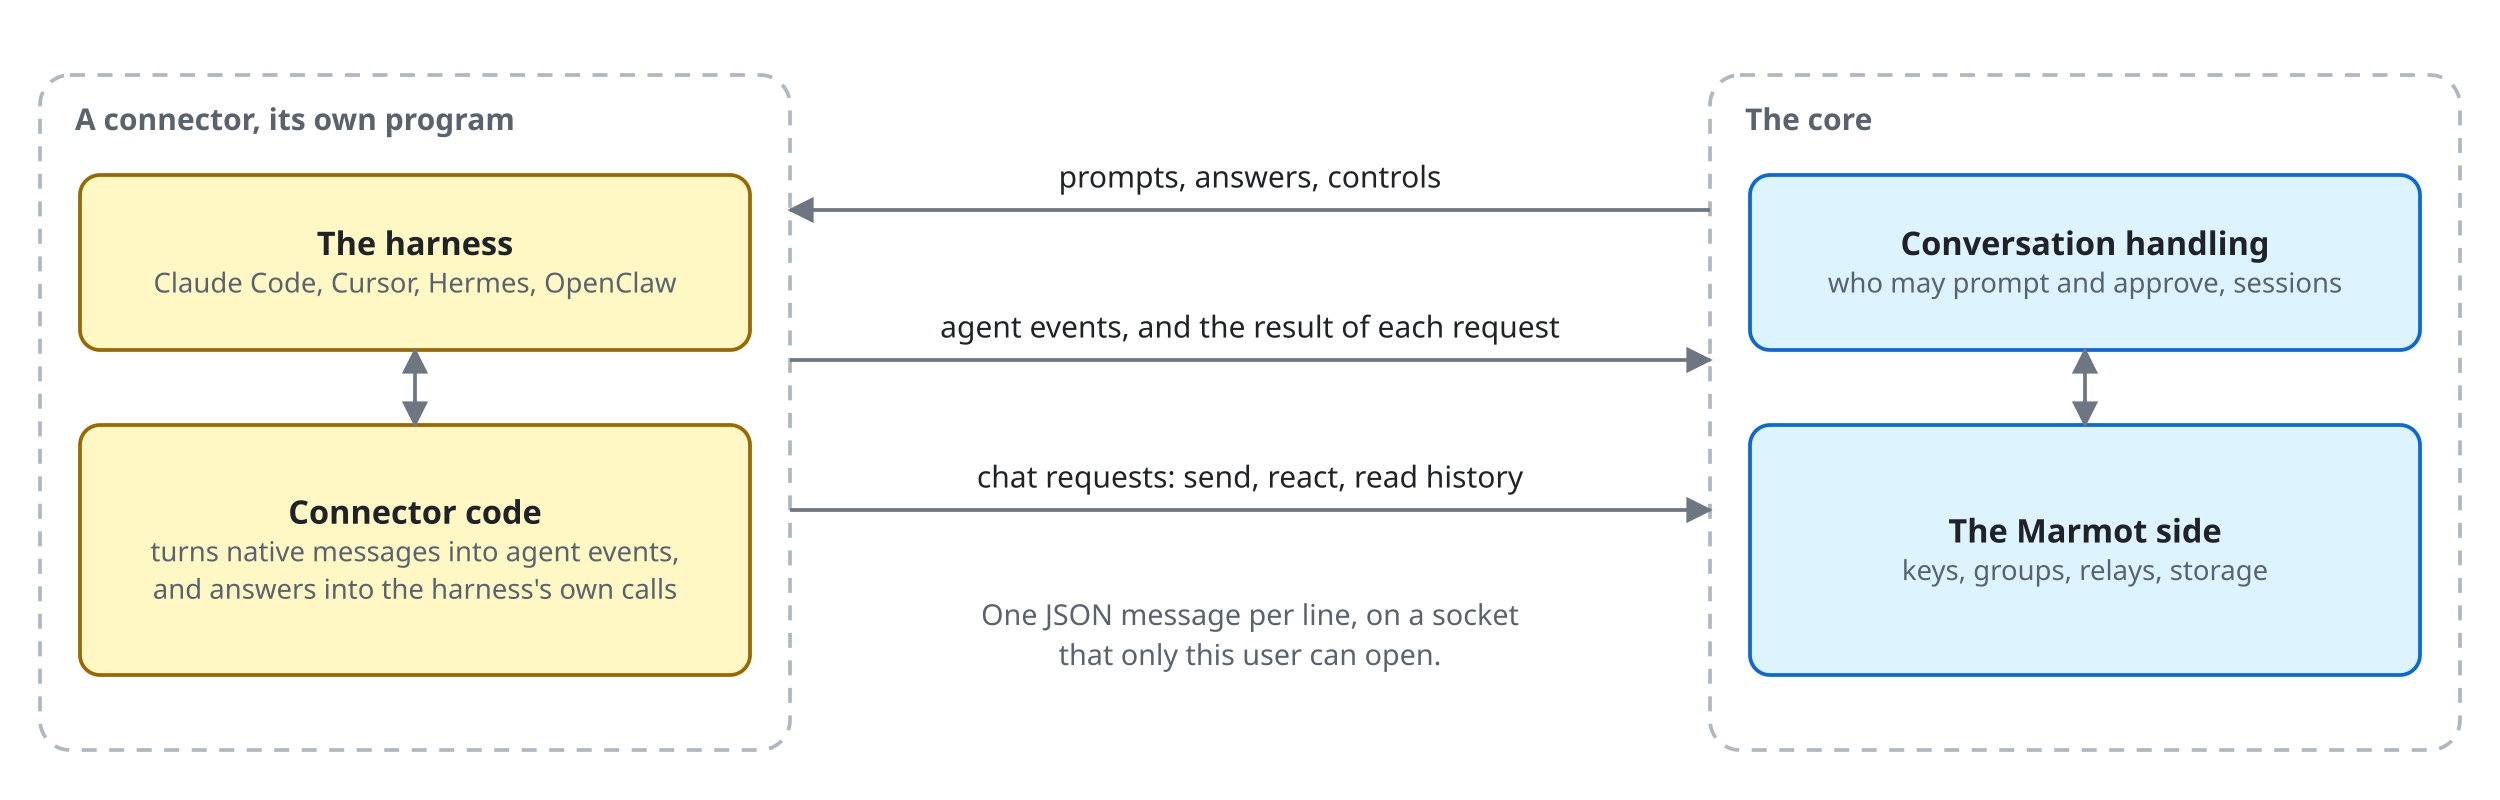
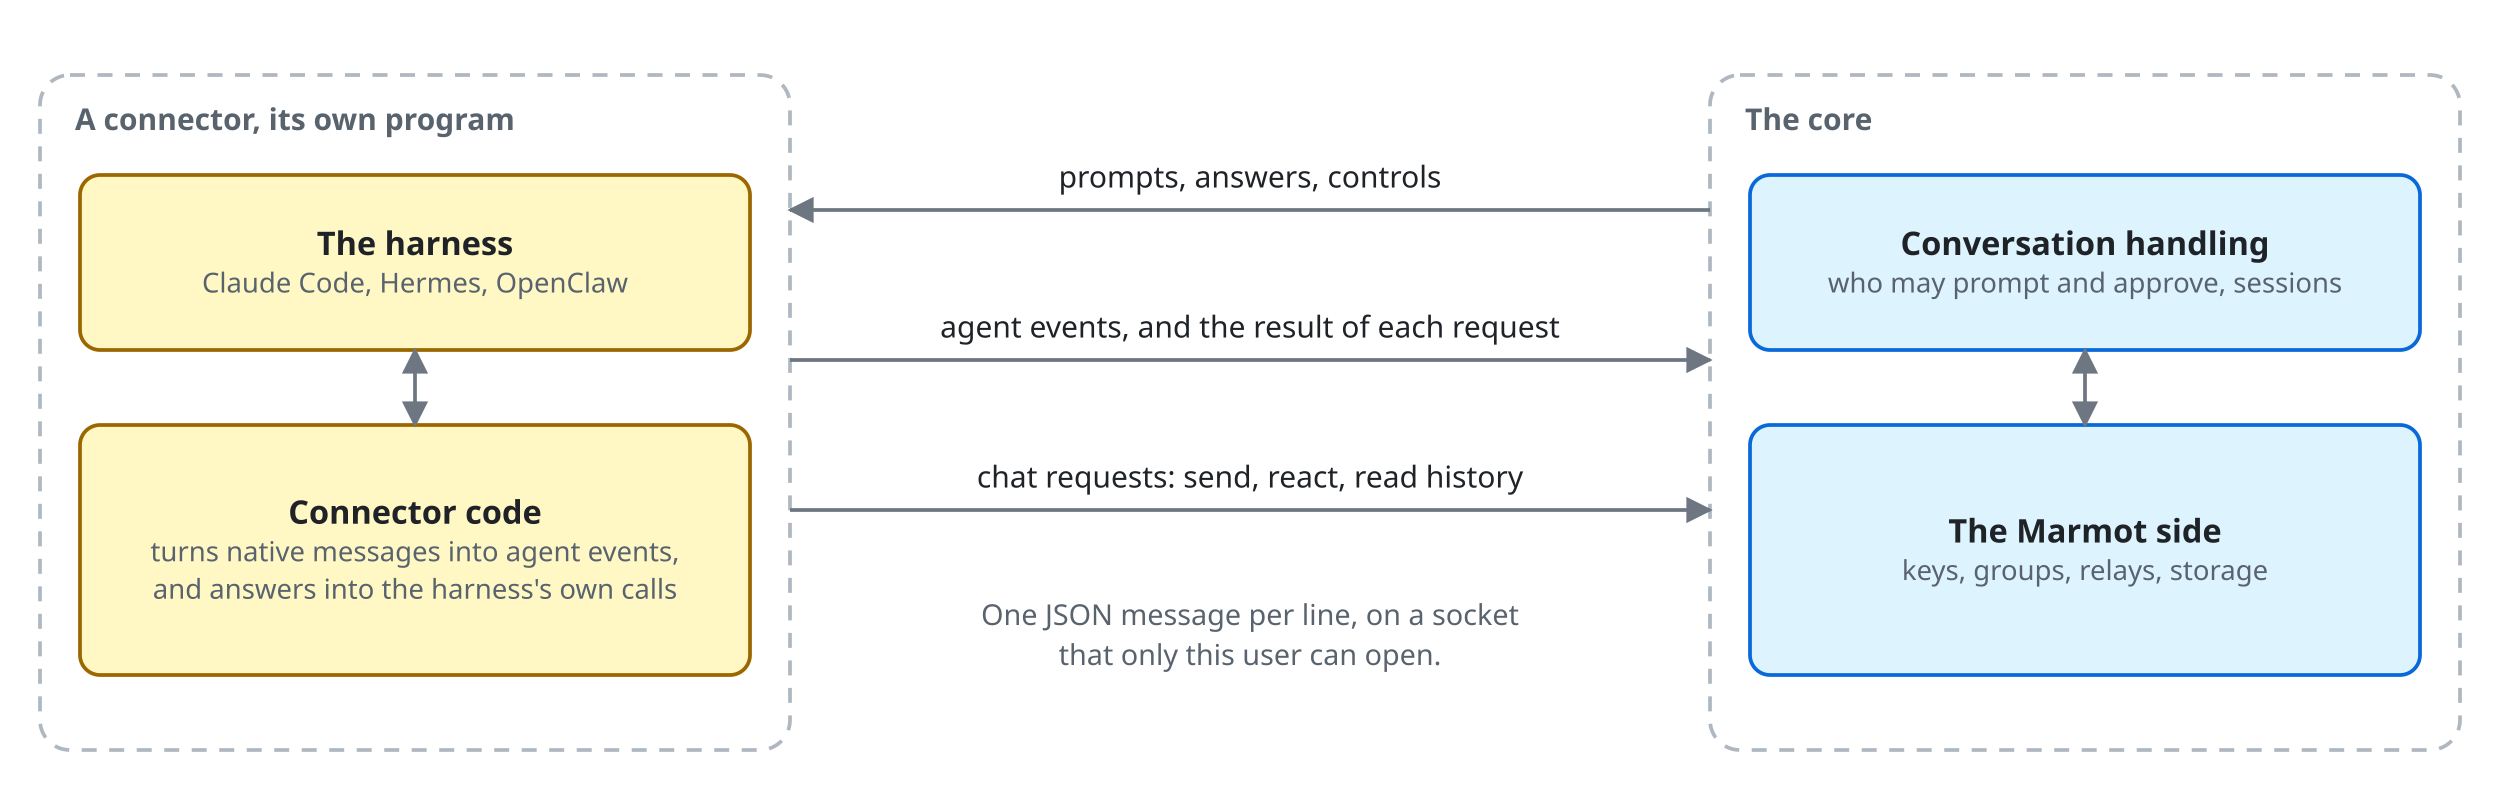
<svg xmlns="http://www.w3.org/2000/svg" viewBox="0 0 1000 320" width="1000" height="320" role="img" aria-label="A connector and the core exchange messages over a local socket. The core sends prompts, answers and controls. The connector sends agent events and, for agents that act in the chat, chat requests. Keys, relays and group state stay in the core.">
  <defs>
    <marker id="arrow" viewBox="0 0 10 10" refX="9" refY="5" markerWidth="7" markerHeight="7" orient="auto-start-reverse">
      <path d="M0,0 L10,5 L0,10 z" fill="#6e7781" />
    </marker>
  </defs>
  <rect width="1000" height="320" fill="#ffffff" />
  <rect x="16" y="30" width="300" height="270" rx="12" fill="none" stroke="#afb8c1" stroke-width="1.5" stroke-dasharray="6 5" />
  <text x="30" y="52" font-family="-apple-system, BlinkMacSystemFont, 'Segoe UI', 'Noto Sans', Helvetica, Arial, sans-serif" font-size="12" font-weight="600" fill="#59636e" text-anchor="start">A connector, its own program</text>
  <rect x="32" y="70" width="268" height="70" rx="8" fill="#fff8c5" stroke="#9a6700" stroke-width="1.5" />
  <text x="166.0" y="102.0" font-family="-apple-system, BlinkMacSystemFont, 'Segoe UI', 'Noto Sans', Helvetica, Arial, sans-serif" font-size="13" font-weight="600" fill="#1f2328" text-anchor="middle">The harness</text>
-   <text x="166.0" y="117.0" font-family="-apple-system, BlinkMacSystemFont, 'Segoe UI', 'Noto Sans', Helvetica, Arial, sans-serif" font-size="11" font-weight="400" fill="#59636e" text-anchor="middle">Claude Code, Cursor, Hermes, OpenClaw</text>
+   <text x="166.0" y="117.0" font-family="-apple-system, BlinkMacSystemFont, 'Segoe UI', 'Noto Sans', Helvetica, Arial, sans-serif" font-size="11" font-weight="400" fill="#59636e" text-anchor="middle">Claude Code, Hermes, OpenClaw</text>
  <rect x="32" y="170" width="268" height="100" rx="8" fill="#fff8c5" stroke="#9a6700" stroke-width="1.5" />
  <text x="166.0" y="209.5" font-family="-apple-system, BlinkMacSystemFont, 'Segoe UI', 'Noto Sans', Helvetica, Arial, sans-serif" font-size="13" font-weight="600" fill="#1f2328" text-anchor="middle">Connector code</text>
  <text x="166.0" y="224.5" font-family="-apple-system, BlinkMacSystemFont, 'Segoe UI', 'Noto Sans', Helvetica, Arial, sans-serif" font-size="11" font-weight="400" fill="#59636e" text-anchor="middle">turns native messages into agent events,</text>
  <text x="166.0" y="239.5" font-family="-apple-system, BlinkMacSystemFont, 'Segoe UI', 'Noto Sans', Helvetica, Arial, sans-serif" font-size="11" font-weight="400" fill="#59636e" text-anchor="middle">and answers into the harness's own calls</text>
  <polyline points="166,140 166,170" fill="none" stroke="#6e7781" stroke-width="1.5" marker-end="url(#arrow)" marker-start="url(#arrow)" />
  <rect x="684" y="30" width="300" height="270" rx="12" fill="none" stroke="#afb8c1" stroke-width="1.5" stroke-dasharray="6 5" />
  <text x="698" y="52" font-family="-apple-system, BlinkMacSystemFont, 'Segoe UI', 'Noto Sans', Helvetica, Arial, sans-serif" font-size="12" font-weight="600" fill="#59636e" text-anchor="start">The core</text>
  <rect x="700" y="70" width="268" height="70" rx="8" fill="#ddf4ff" stroke="#0969da" stroke-width="1.5" />
  <text x="834.0" y="102.0" font-family="-apple-system, BlinkMacSystemFont, 'Segoe UI', 'Noto Sans', Helvetica, Arial, sans-serif" font-size="13" font-weight="600" fill="#1f2328" text-anchor="middle">Conversation handling</text>
  <text x="834.0" y="117.0" font-family="-apple-system, BlinkMacSystemFont, 'Segoe UI', 'Noto Sans', Helvetica, Arial, sans-serif" font-size="11" font-weight="400" fill="#59636e" text-anchor="middle">who may prompt and approve, sessions</text>
  <rect x="700" y="170" width="268" height="100" rx="8" fill="#ddf4ff" stroke="#0969da" stroke-width="1.5" />
  <text x="834.0" y="217.0" font-family="-apple-system, BlinkMacSystemFont, 'Segoe UI', 'Noto Sans', Helvetica, Arial, sans-serif" font-size="13" font-weight="600" fill="#1f2328" text-anchor="middle">The Marmot side</text>
  <text x="834.0" y="232.0" font-family="-apple-system, BlinkMacSystemFont, 'Segoe UI', 'Noto Sans', Helvetica, Arial, sans-serif" font-size="11" font-weight="400" fill="#59636e" text-anchor="middle">keys, groups, relays, storage</text>
  <polyline points="834,140 834,170" fill="none" stroke="#6e7781" stroke-width="1.5" marker-end="url(#arrow)" marker-start="url(#arrow)" />
  <polyline points="684,84 316,84" fill="none" stroke="#6e7781" stroke-width="1.5" marker-end="url(#arrow)" />
  <text x="500" y="75" font-family="-apple-system, BlinkMacSystemFont, 'Segoe UI', 'Noto Sans', Helvetica, Arial, sans-serif" font-size="12" font-weight="400" fill="#1f2328" text-anchor="middle">prompts, answers, controls</text>
  <polyline points="316,144 684,144" fill="none" stroke="#6e7781" stroke-width="1.5" marker-end="url(#arrow)" />
  <text x="500" y="135" font-family="-apple-system, BlinkMacSystemFont, 'Segoe UI', 'Noto Sans', Helvetica, Arial, sans-serif" font-size="12" font-weight="400" fill="#1f2328" text-anchor="middle">agent events, and the result of each request</text>
  <polyline points="316,204 684,204" fill="none" stroke="#6e7781" stroke-width="1.5" marker-end="url(#arrow)" />
  <text x="500" y="195" font-family="-apple-system, BlinkMacSystemFont, 'Segoe UI', 'Noto Sans', Helvetica, Arial, sans-serif" font-size="12" font-weight="400" fill="#1f2328" text-anchor="middle">chat requests: send, react, read history</text>
  <text x="500" y="250" font-family="-apple-system, BlinkMacSystemFont, 'Segoe UI', 'Noto Sans', Helvetica, Arial, sans-serif" font-size="11.5" font-weight="400" fill="#59636e" text-anchor="middle">One JSON message per line, on a socket</text>
  <text x="500" y="266" font-family="-apple-system, BlinkMacSystemFont, 'Segoe UI', 'Noto Sans', Helvetica, Arial, sans-serif" font-size="11.5" font-weight="400" fill="#59636e" text-anchor="middle">that only this user can open.</text>
</svg>
